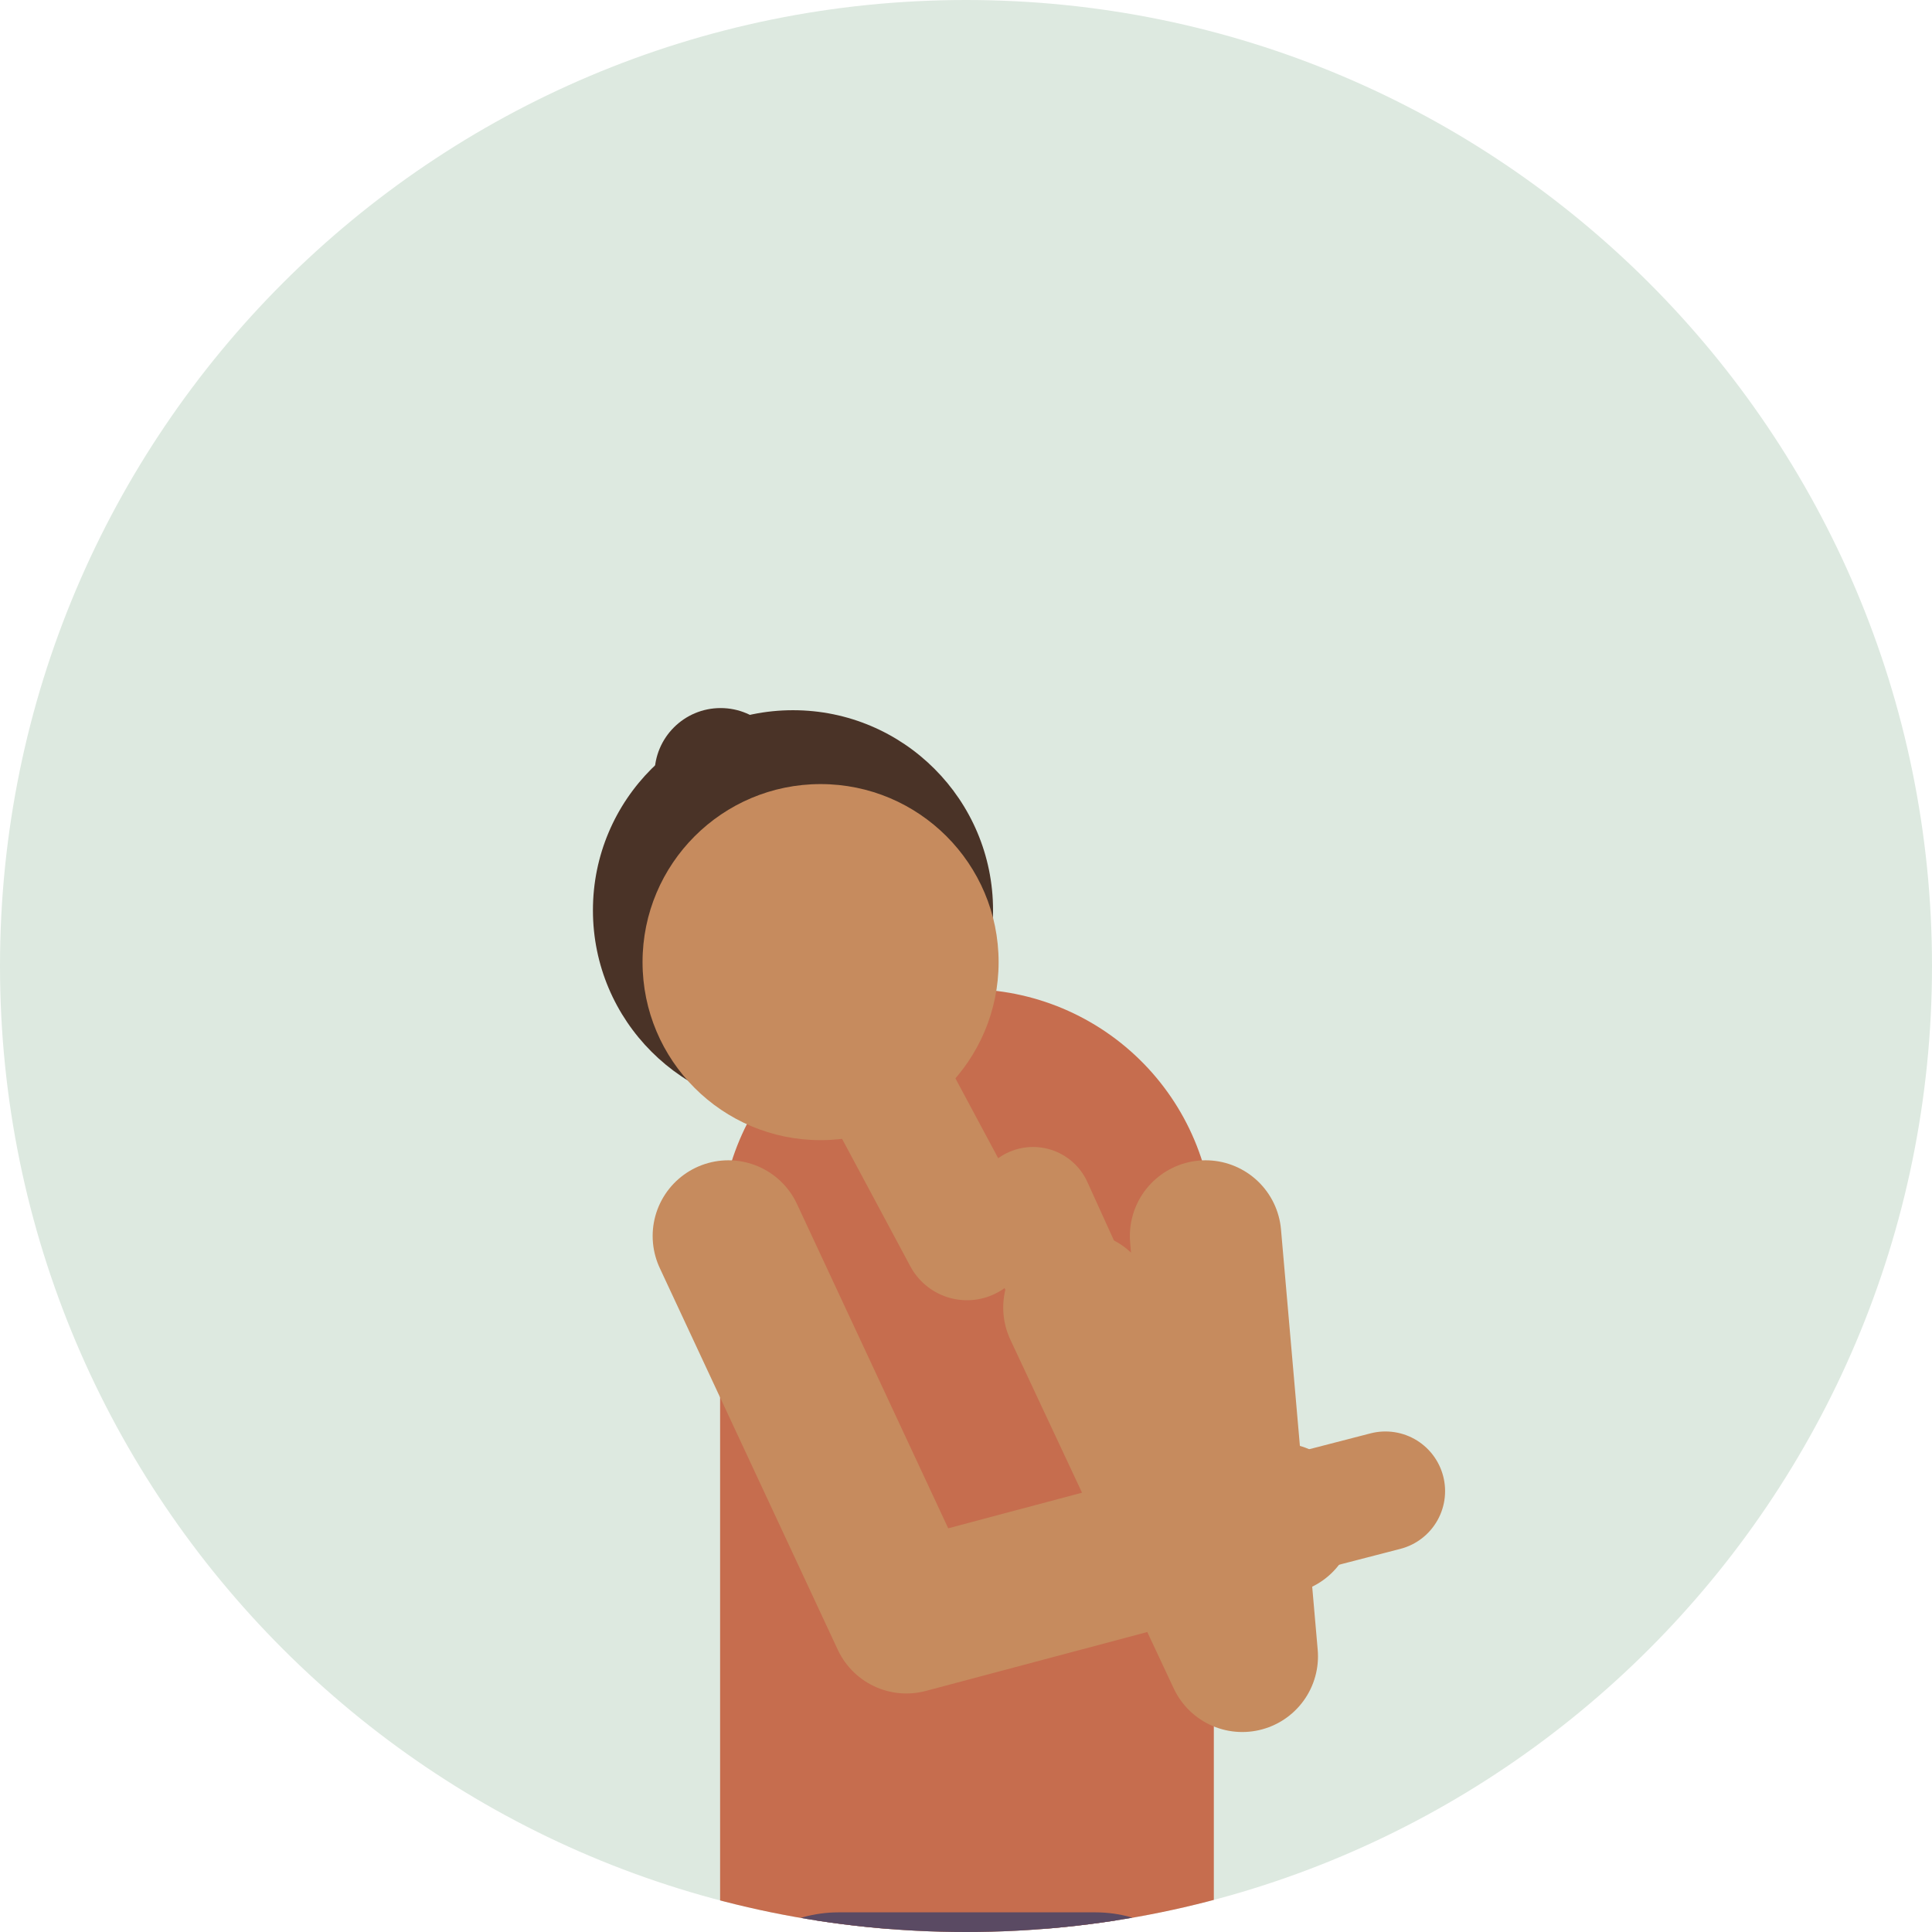
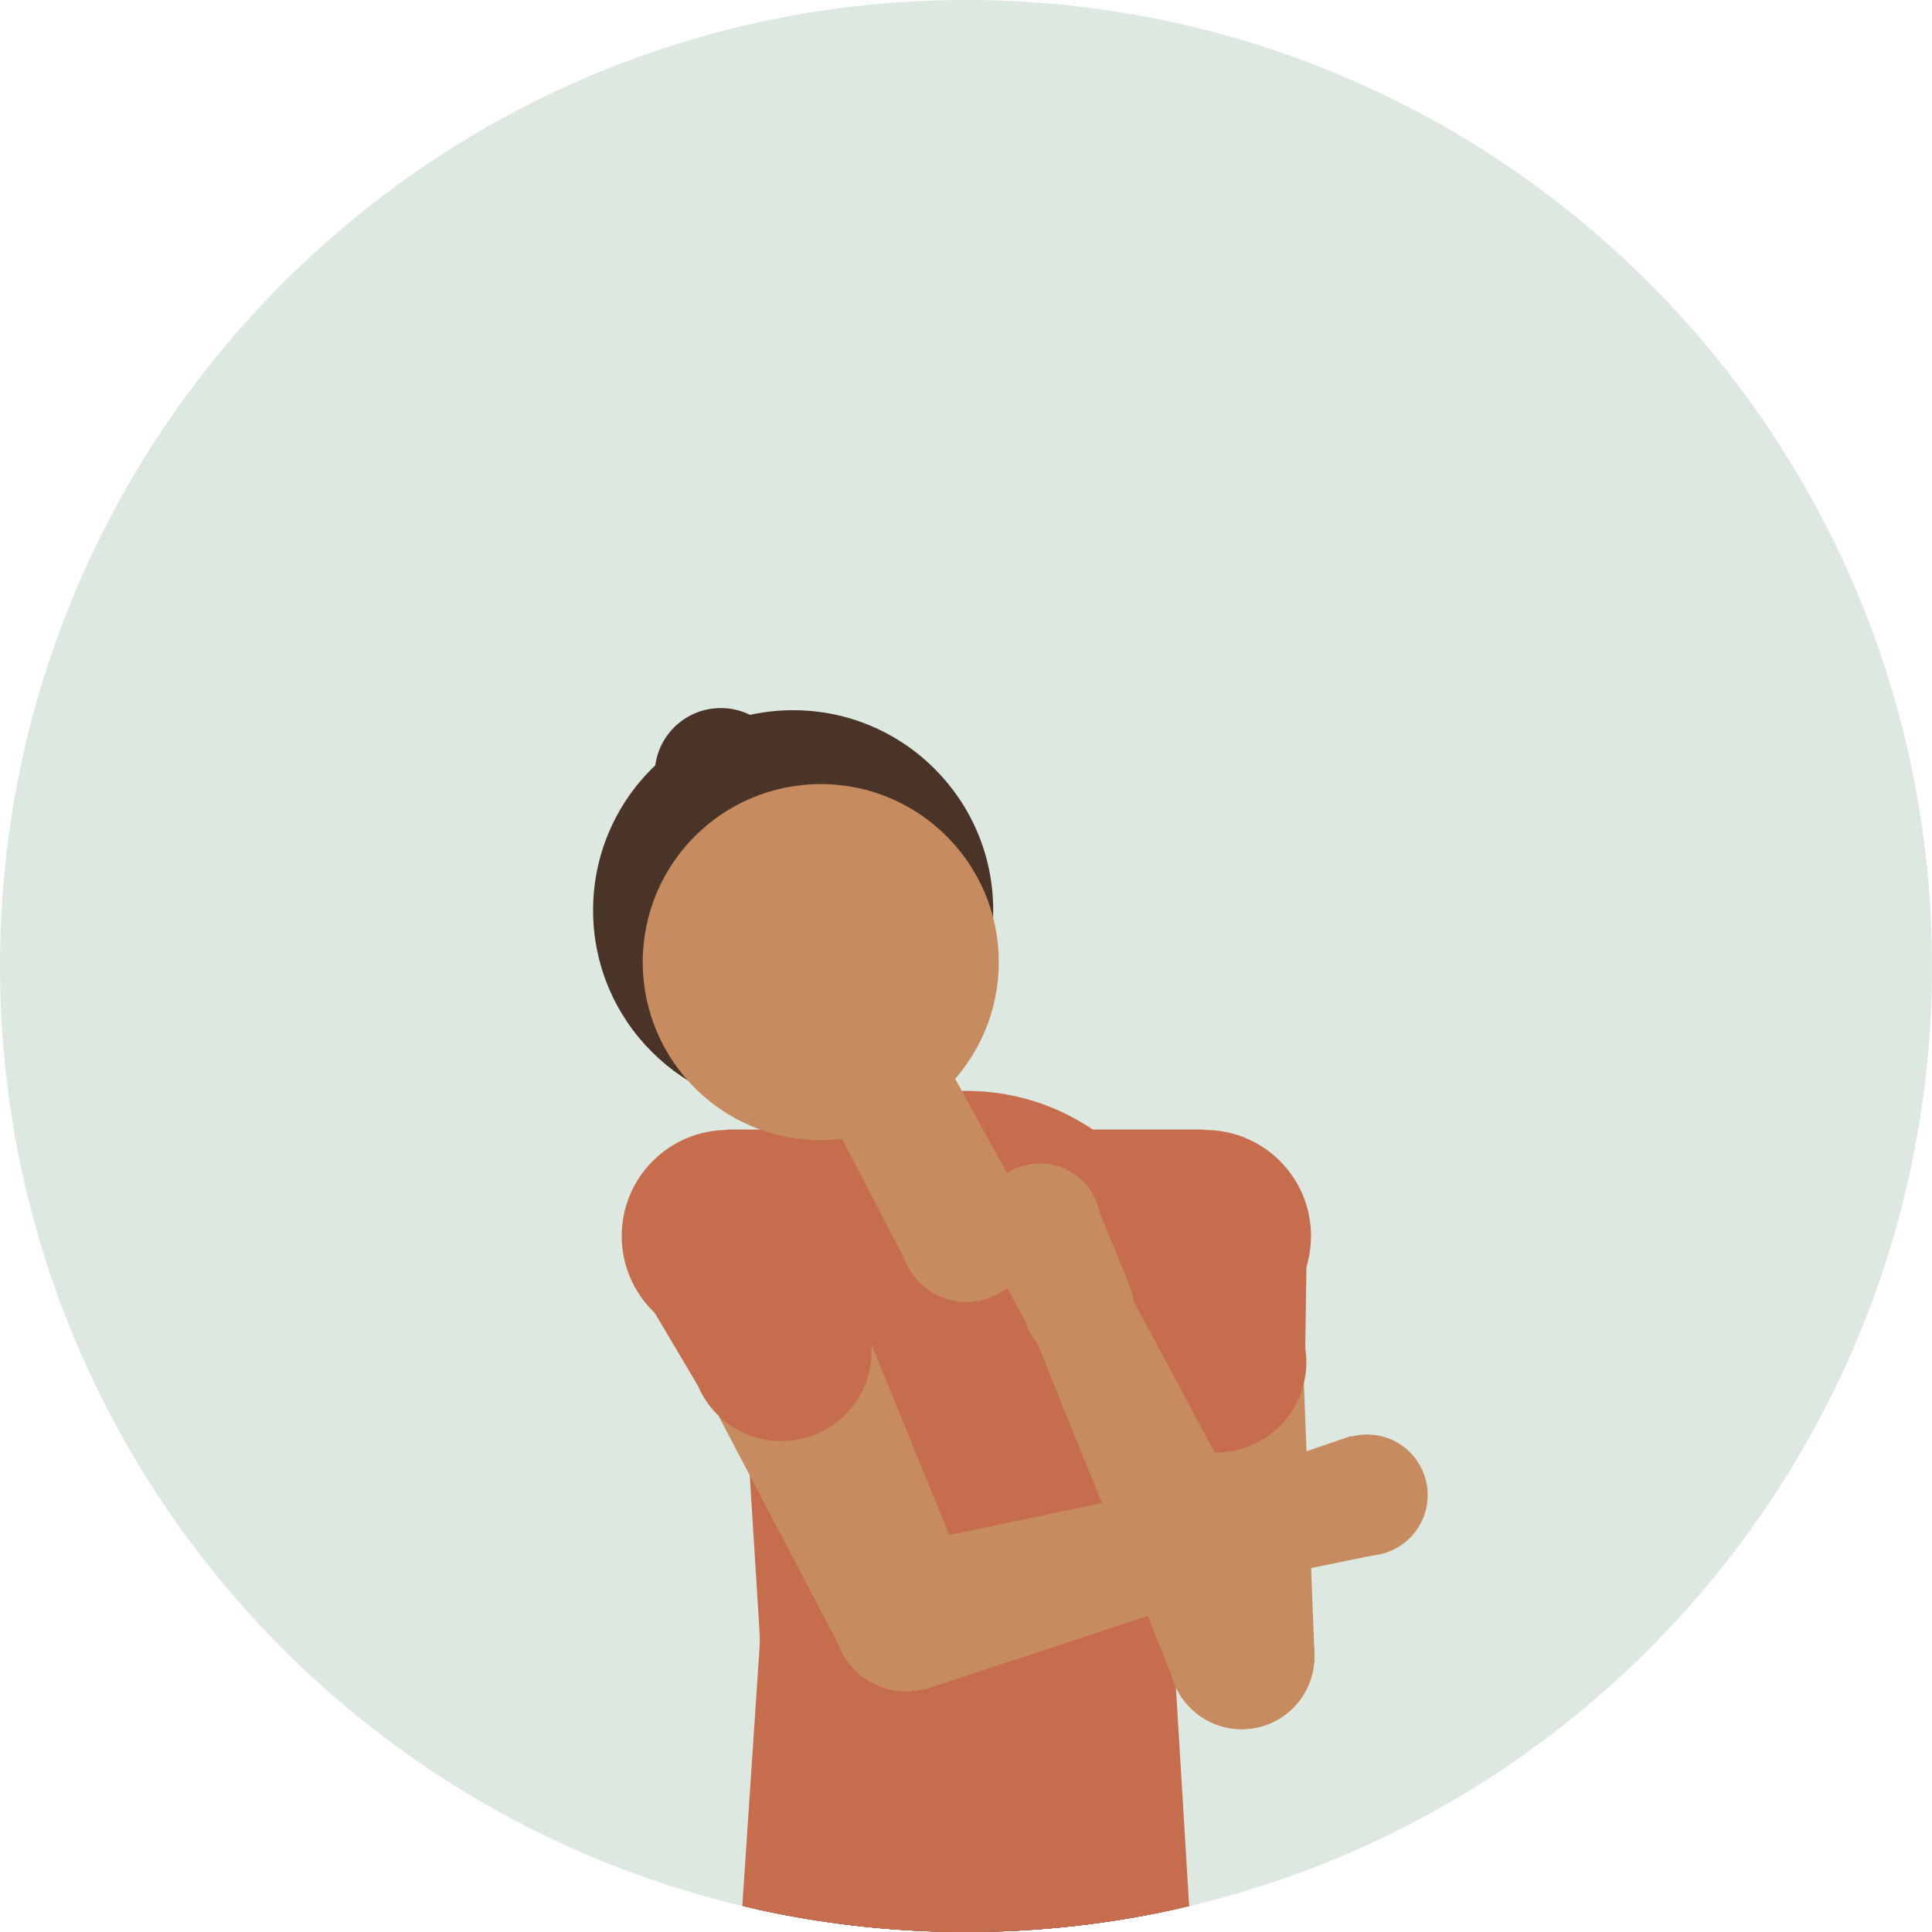
<svg xmlns="http://www.w3.org/2000/svg" viewBox="0 0 200 200" width="400" height="400" role="img" aria-label="Figure facing forward with both hands on one collarbone and the head tipped away and slightly back.">
  <circle cx="100" cy="100" r="100" fill="#DDE9E0" />
  <clipPath id="c1h6qjd6">
    <circle cx="100" cy="100" r="100" />
  </clipPath>
  <g clip-path="url(#c1h6qjd6)">
-     <g transform="translate(107.7 353.1) scale(1.900)">
-       <g stroke-linecap="round" stroke-linejoin="round" fill="none">
-         <path d="M-11.0 -74.5 L-11.0 -43.5 L-11.0 -13.5" stroke="#C68B5E" stroke-width="10.879" />
-         <path d="M-11.0 -74.5 L-11.0 -59.0" stroke="#5A4A63" stroke-width="13.65" />
-         <path d="M-11.0 -13.5 L-11.0 -3.5" stroke="#C68B5E" stroke-width="6.5" />
-       </g>
-       <g stroke-linecap="round" stroke-linejoin="round" fill="none">
-         <path d="M3.0 -74.5 L3.0 -43.5 L3.0 -13.5" stroke="#C68B5E" stroke-width="10.879" />
-         <path d="M3.0 -74.5 L3.0 -59.0" stroke="#5A4A63" stroke-width="13.65" />
-         <path d="M3.0 -13.5 L3.0 -3.5" stroke="#C68B5E" stroke-width="6.5" />
-       </g>
-       <g stroke-linecap="round" stroke-linejoin="round" fill="none">
-         <path d="M-4.0 -74.5 L-4.0 -96.5 L-4.0 -118.5" stroke="#C66D4E" stroke-width="26.9" />
-         <path d="M-11.0 -74.5 L3.0 -74.5" stroke="#5A4A63" stroke-width="14.3" />
-       </g>
-       <g stroke-linecap="round" stroke-linejoin="round" fill="none">
-         <path d="M-17.0 -118.5 L-7.3 -97.7 L13.0 -103.1" stroke="#C68B5E" stroke-width="8.25" />
-         <path d="M13.0 -103.1 L18.8 -104.6" stroke="#C68B5E" stroke-width="6.5" />
-       </g>
-       <g stroke-linecap="round" stroke-linejoin="round" fill="none">
-         <path d="M9.0 -118.5 L11.0 -95.6 L2.1 -114.6" stroke="#C68B5E" stroke-width="8.25" />
-         <path d="M2.1 -114.6 L-0.4 -120.1" stroke="#C68B5E" stroke-width="6.5" />
+     <g transform="translate(106.8 355.0) scale(1.900)">
+       <ellipse cx="0" cy="1.5" rx="22.275" ry="3" fill="#20211F" opacity="0.08" />
+       <g>
+         <g fill="#C68B5E">
+           <path d="M-15.9 -44.5 L-14.3 -14.5 L-6.8 -14.5 L-5.2 -44.5Z" />
+           <circle cx="-10.559" cy="-44.5" r="5.35" />
+           <circle cx="-10.559" cy="-14.5" r="3.745" />
+         </g>
+         <g fill="#C68B5E">
+           <path d="M-18.5 -75.5 L-16.3 -44.5 L-4.8 -44.5 L-2.6 -75.5Z" />
+           <circle cx="-10.559" cy="-75.5" r="7.918" />
+           <circle cx="-10.559" cy="-44.5" r="5.778" />
+         </g>
+         <g fill="#5A4A63">
+           <path d="M-19.1 -75.5 L-18.0 -60.0 L-3.1 -60.0 L-2.0 -75.5Z" />
+           <circle cx="-10.559" cy="-75.5" r="8.56" />
+           <circle cx="-10.559" cy="-60" r="7.49" />
+         </g>
+         <g fill="#C68B5E">
+           <path d="M-14.5 -14.5 L-13.5 -3.5 L-7.7 -3.5 L-6.7 -14.5Z" />
+           <circle cx="-10.559" cy="-14.5" r="3.9" />
+           <circle cx="-10.559" cy="-3.5" r="2.9" />
+         </g>
      </g>
      <g>
-         <path d="M-4.0 -118.5 L-12.3 -134.0" stroke="#C68B5E" stroke-width="7" stroke-linecap="round" />
-         <circle cx="-17.422" cy="-143.664" r="3.6" fill="#4A3327" />
-         <circle cx="-13.479" cy="-136.247" r="10.9" fill="#4A3327" />
-         <circle cx="-11.976" cy="-133.422" r="9.7" fill="#C68B5E" />
+         <g fill="#C68B5E">
+           <path d="M-1.9 -44.5 L-0.3 -14.5 L7.2 -14.5 L8.8 -44.5Z" />
+           <circle cx="3.441" cy="-44.5" r="5.35" />
+           <circle cx="3.441" cy="-14.5" r="3.745" />
+         </g>
+         <g fill="#C68B5E">
+           <path d="M-4.5 -75.5 L-2.3 -44.5 L9.2 -44.5 L11.4 -75.5Z" />
+           <circle cx="3.441" cy="-75.5" r="7.918" />
+           <circle cx="3.441" cy="-44.5" r="5.778" />
+         </g>
+         <g fill="#5A4A63">
+           <path d="M-5.1 -75.5 L-4.0 -60.0 L10.9 -60.0 L12.0 -75.5Z" />
+           <circle cx="3.441" cy="-75.5" r="8.56" />
+           <circle cx="3.441" cy="-60" r="7.49" />
+         </g>
+         <g fill="#C68B5E">
+           <path d="M-0.5 -14.5 L0.5 -3.5 L6.3 -3.5 L7.3 -14.5Z" />
+           <circle cx="3.441" cy="-14.5" r="3.9" />
+           <circle cx="3.441" cy="-3.5" r="2.9" />
+         </g>
+       </g>
+       <g>
+         <g fill="#5A4A63">
+           <path d="M-10.6 -66.7 L3.4 -66.7 L3.4 -84.3 L-10.6 -84.3Z" />
+           <circle cx="-10.559" cy="-75.5" r="8.774" />
+           <circle cx="3.441" cy="-75.5" r="8.774" />
+         </g>
+         <g fill="#C66D4E">
+           <path d="M8.7 -81.0 L7.7 -97.5 L-14.8 -97.5 L-15.9 -81.0Z" />
+           <circle cx="-3.559" cy="-81" r="12.305" />
+           <circle cx="-3.559" cy="-97.5" r="11.235" />
+         </g>
+         <g fill="#C66D4E">
+           <path d="M7.7 -97.5 L8.7 -115.1 L-15.9 -115.1 L-14.8 -97.5Z" />
+           <circle cx="-3.559" cy="-97.5" r="11.235" />
+           <circle cx="-3.559" cy="-115.1" r="12.305" />
+         </g>
+         <g fill="#C66D4E">
+           <path d="M-16.6 -113.7 L9.4 -113.7 L9.4 -125.3 L-16.6 -125.3Z" />
+           <circle cx="-16.559" cy="-119.5" r="5.778" />
+           <circle cx="9.441" cy="-119.5" r="5.778" />
+         </g>
+       </g>
+       <g>
+         <g fill="#C68B5E">
+           <path d="M-21.1 -117.4 L-10.4 -97.0 L-3.3 -100.3 L-12.0 -121.6Z" />
+           <circle cx="-16.559" cy="-119.5" r="5.029" />
+           <circle cx="-6.839" cy="-98.655" r="3.959" />
+         </g>
+         <g fill="#C66D4E">
+           <path d="M-21.6 -117.1 L-18.1 -111.2 L-9.2 -115.3 L-11.5 -121.9Z" />
+           <circle cx="-16.559" cy="-119.5" r="5.564" />
+           <circle cx="-13.643" cy="-113.246" r="4.922" />
+         </g>
+         <g fill="#C68B5E">
+           <path d="M-5.8 -94.8 L14.2 -101.4 L12.7 -106.8 L-7.9 -102.5Z" />
+           <circle cx="-6.839" cy="-98.655" r="3.959" />
+           <circle cx="13.445" cy="-104.09" r="2.8" />
+         </g>
+         <g fill="#C68B5E">
+           <path d="M14.2 -101.2 L19.1 -102.2 L17.4 -108.6 L12.7 -107.0Z" />
+           <circle cx="13.445" cy="-104.09" r="3" />
+           <circle cx="18.275" cy="-105.384" r="3.3" />
+         </g>
+       </g>
+       <g>
+         <g fill="#C68B5E">
+           <path d="M4.4 -119.1 L7.5 -96.2 L15.4 -96.9 L14.5 -119.9Z" />
+           <circle cx="9.441" cy="-119.5" r="5.029" />
+           <circle cx="11.445" cy="-96.588" r="3.959" />
+         </g>
+         <g fill="#C66D4E">
+           <path d="M3.9 -119.0 L5.1 -112.2 L14.9 -113.1 L15.0 -120.0Z" />
+           <circle cx="9.441" cy="-119.5" r="5.564" />
+           <circle cx="10.042" cy="-112.626" r="4.922" />
+         </g>
+         <g fill="#C68B5E">
+           <path d="M15.0 -98.3 L5.1 -116.8 L0.0 -114.4 L7.9 -94.9Z" />
+           <circle cx="11.445" cy="-96.588" r="3.959" />
+           <circle cx="2.57" cy="-115.62" r="2.8" />
+         </g>
+         <g fill="#C68B5E">
+           <path d="M5.3 -116.9 L3.4 -121.5 L-2.5 -118.8 L-0.1 -114.4Z" />
+           <circle cx="2.57" cy="-115.62" r="3" />
+           <circle cx="0.457" cy="-120.152" r="3.3" />
+         </g>
+       </g>
+       <g>
+         <g fill="#C68B5E">
+           <path d="M-0.4 -121.2 L-8.8 -136.5 L-14.8 -133.4 L-6.7 -117.8Z" />
+           <circle cx="-3.559" cy="-119.5" r="3.6" />
+           <circle cx="-11.775" cy="-134.952" r="3.4" />
+         </g>
+         <circle cx="-16.939" cy="-144.664" r="3.6" fill="#4A3327" />
+         <circle cx="-12.996" cy="-137.247" r="10.9" fill="#4A3327" />
+         <circle cx="-11.493" cy="-134.422" r="9.7" fill="#C68B5E" />
      </g>
    </g>
  </g>
</svg>
